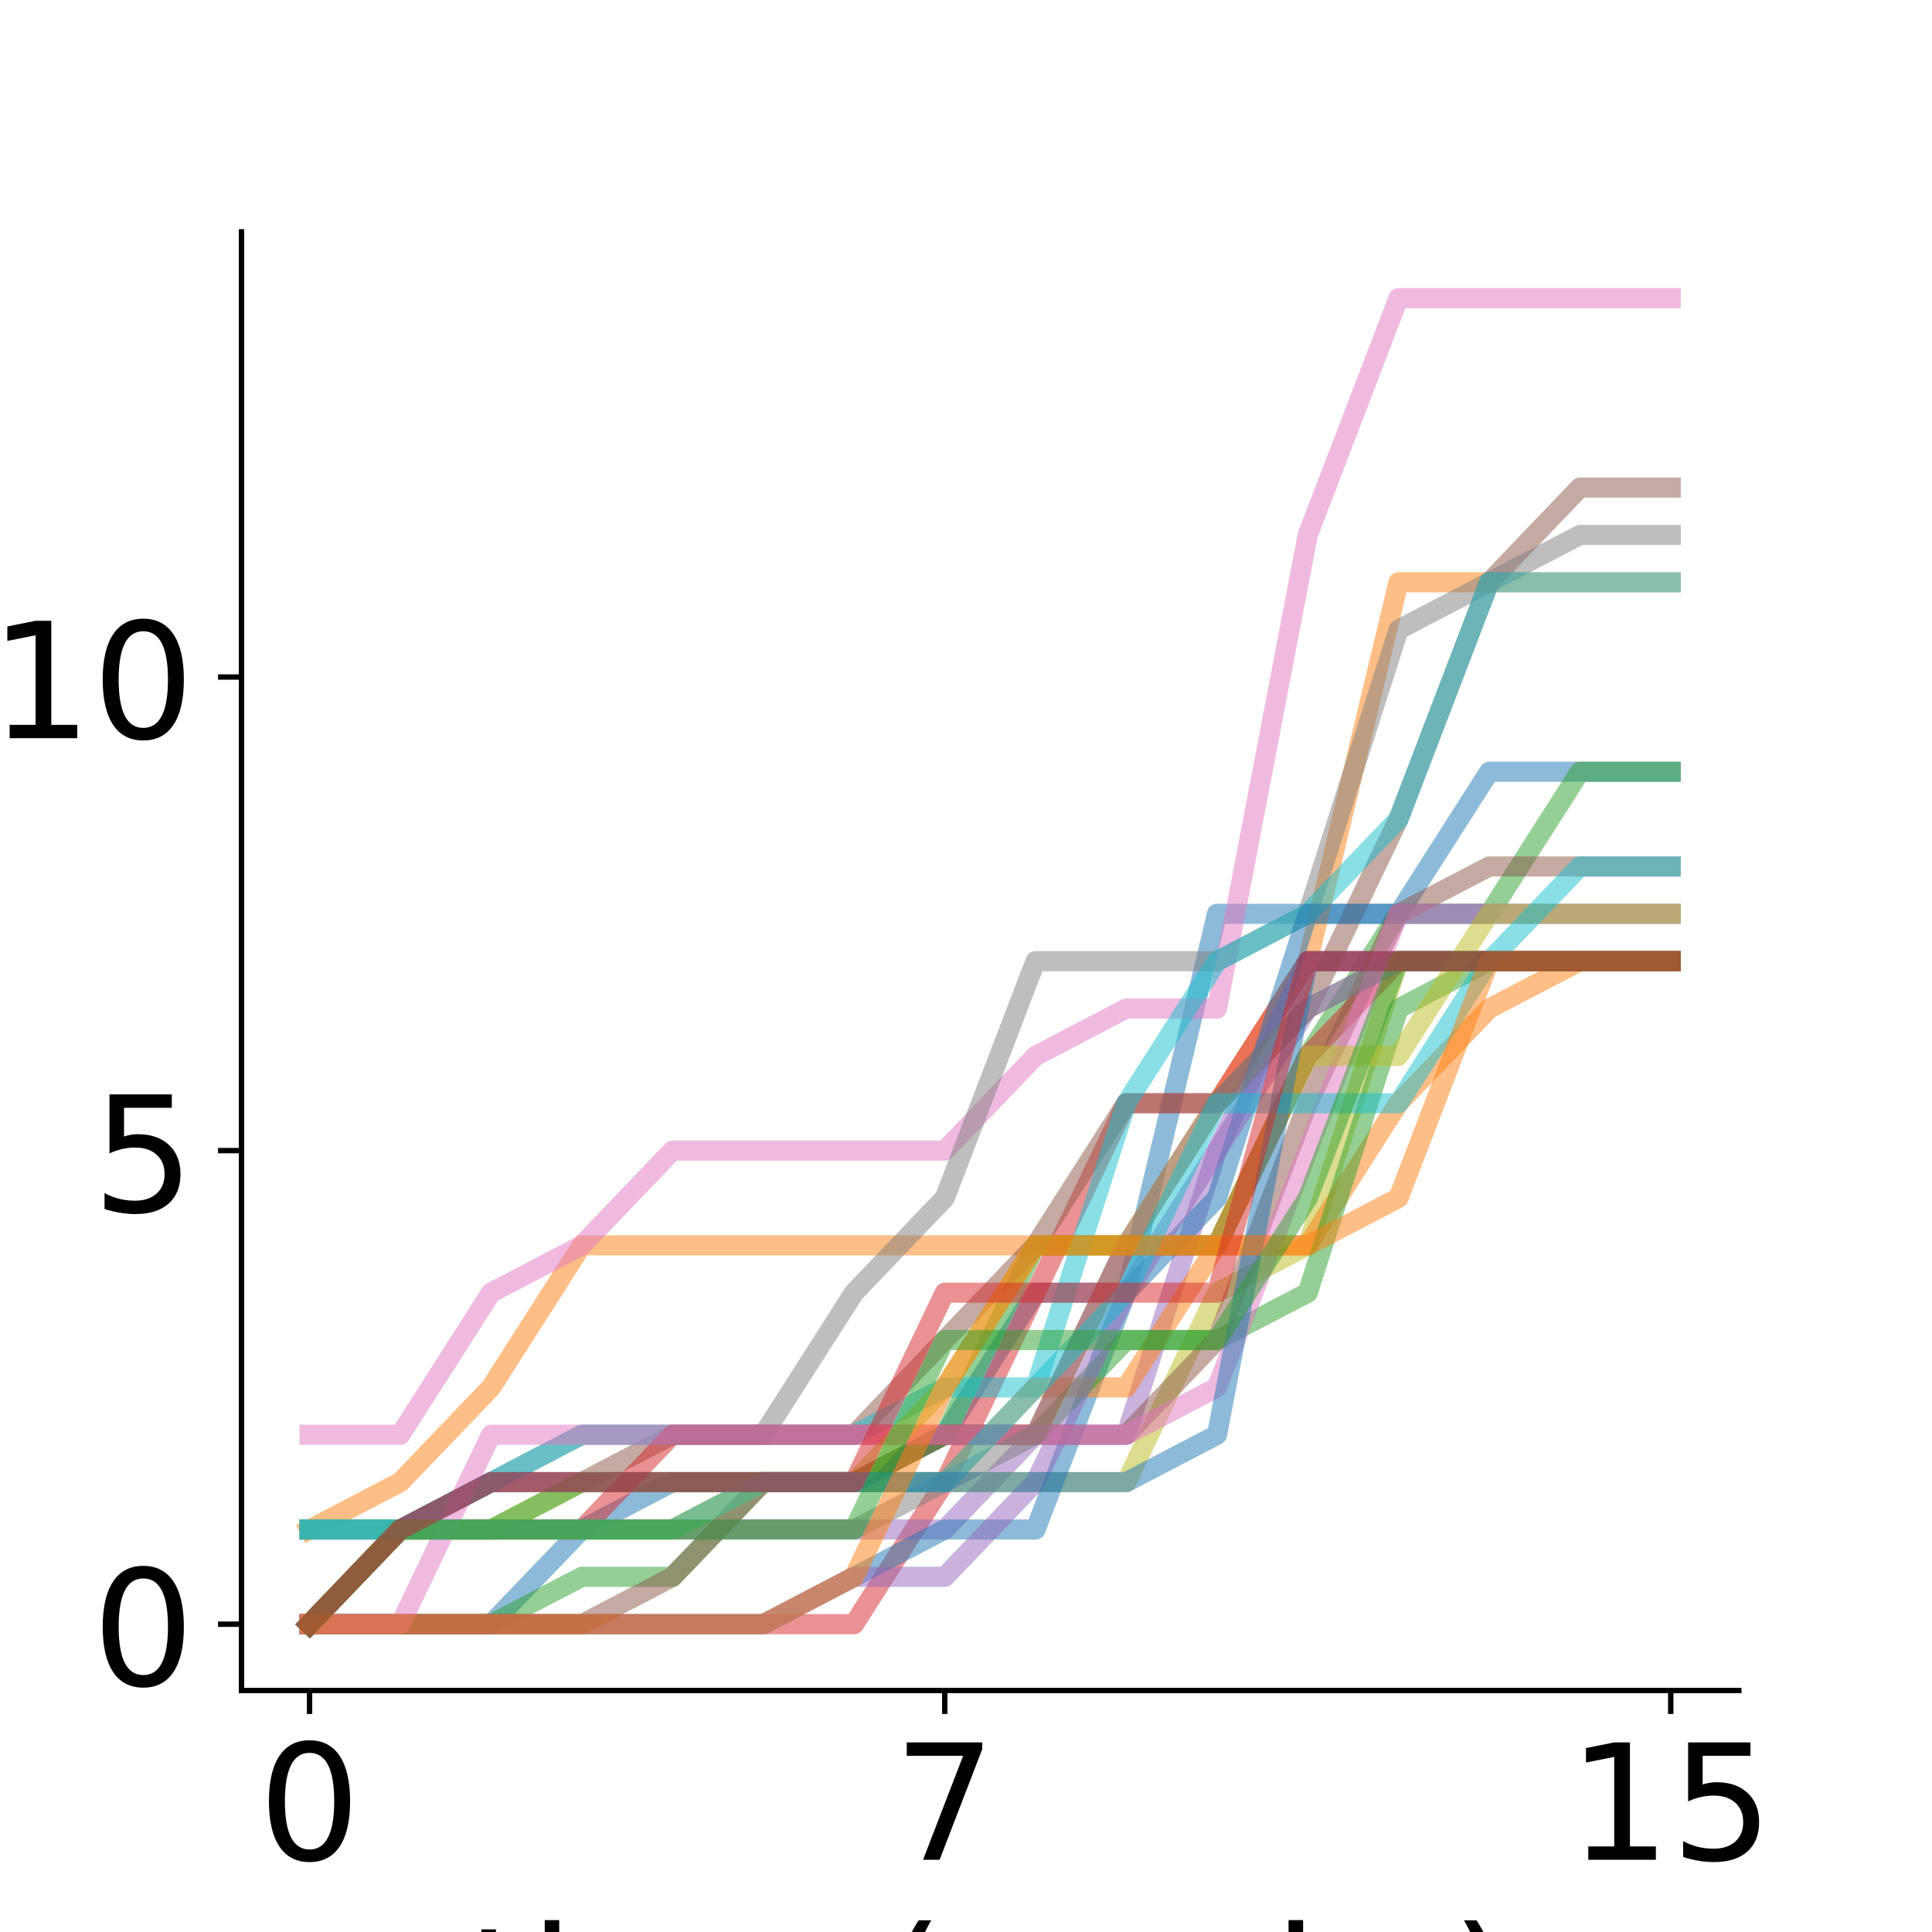
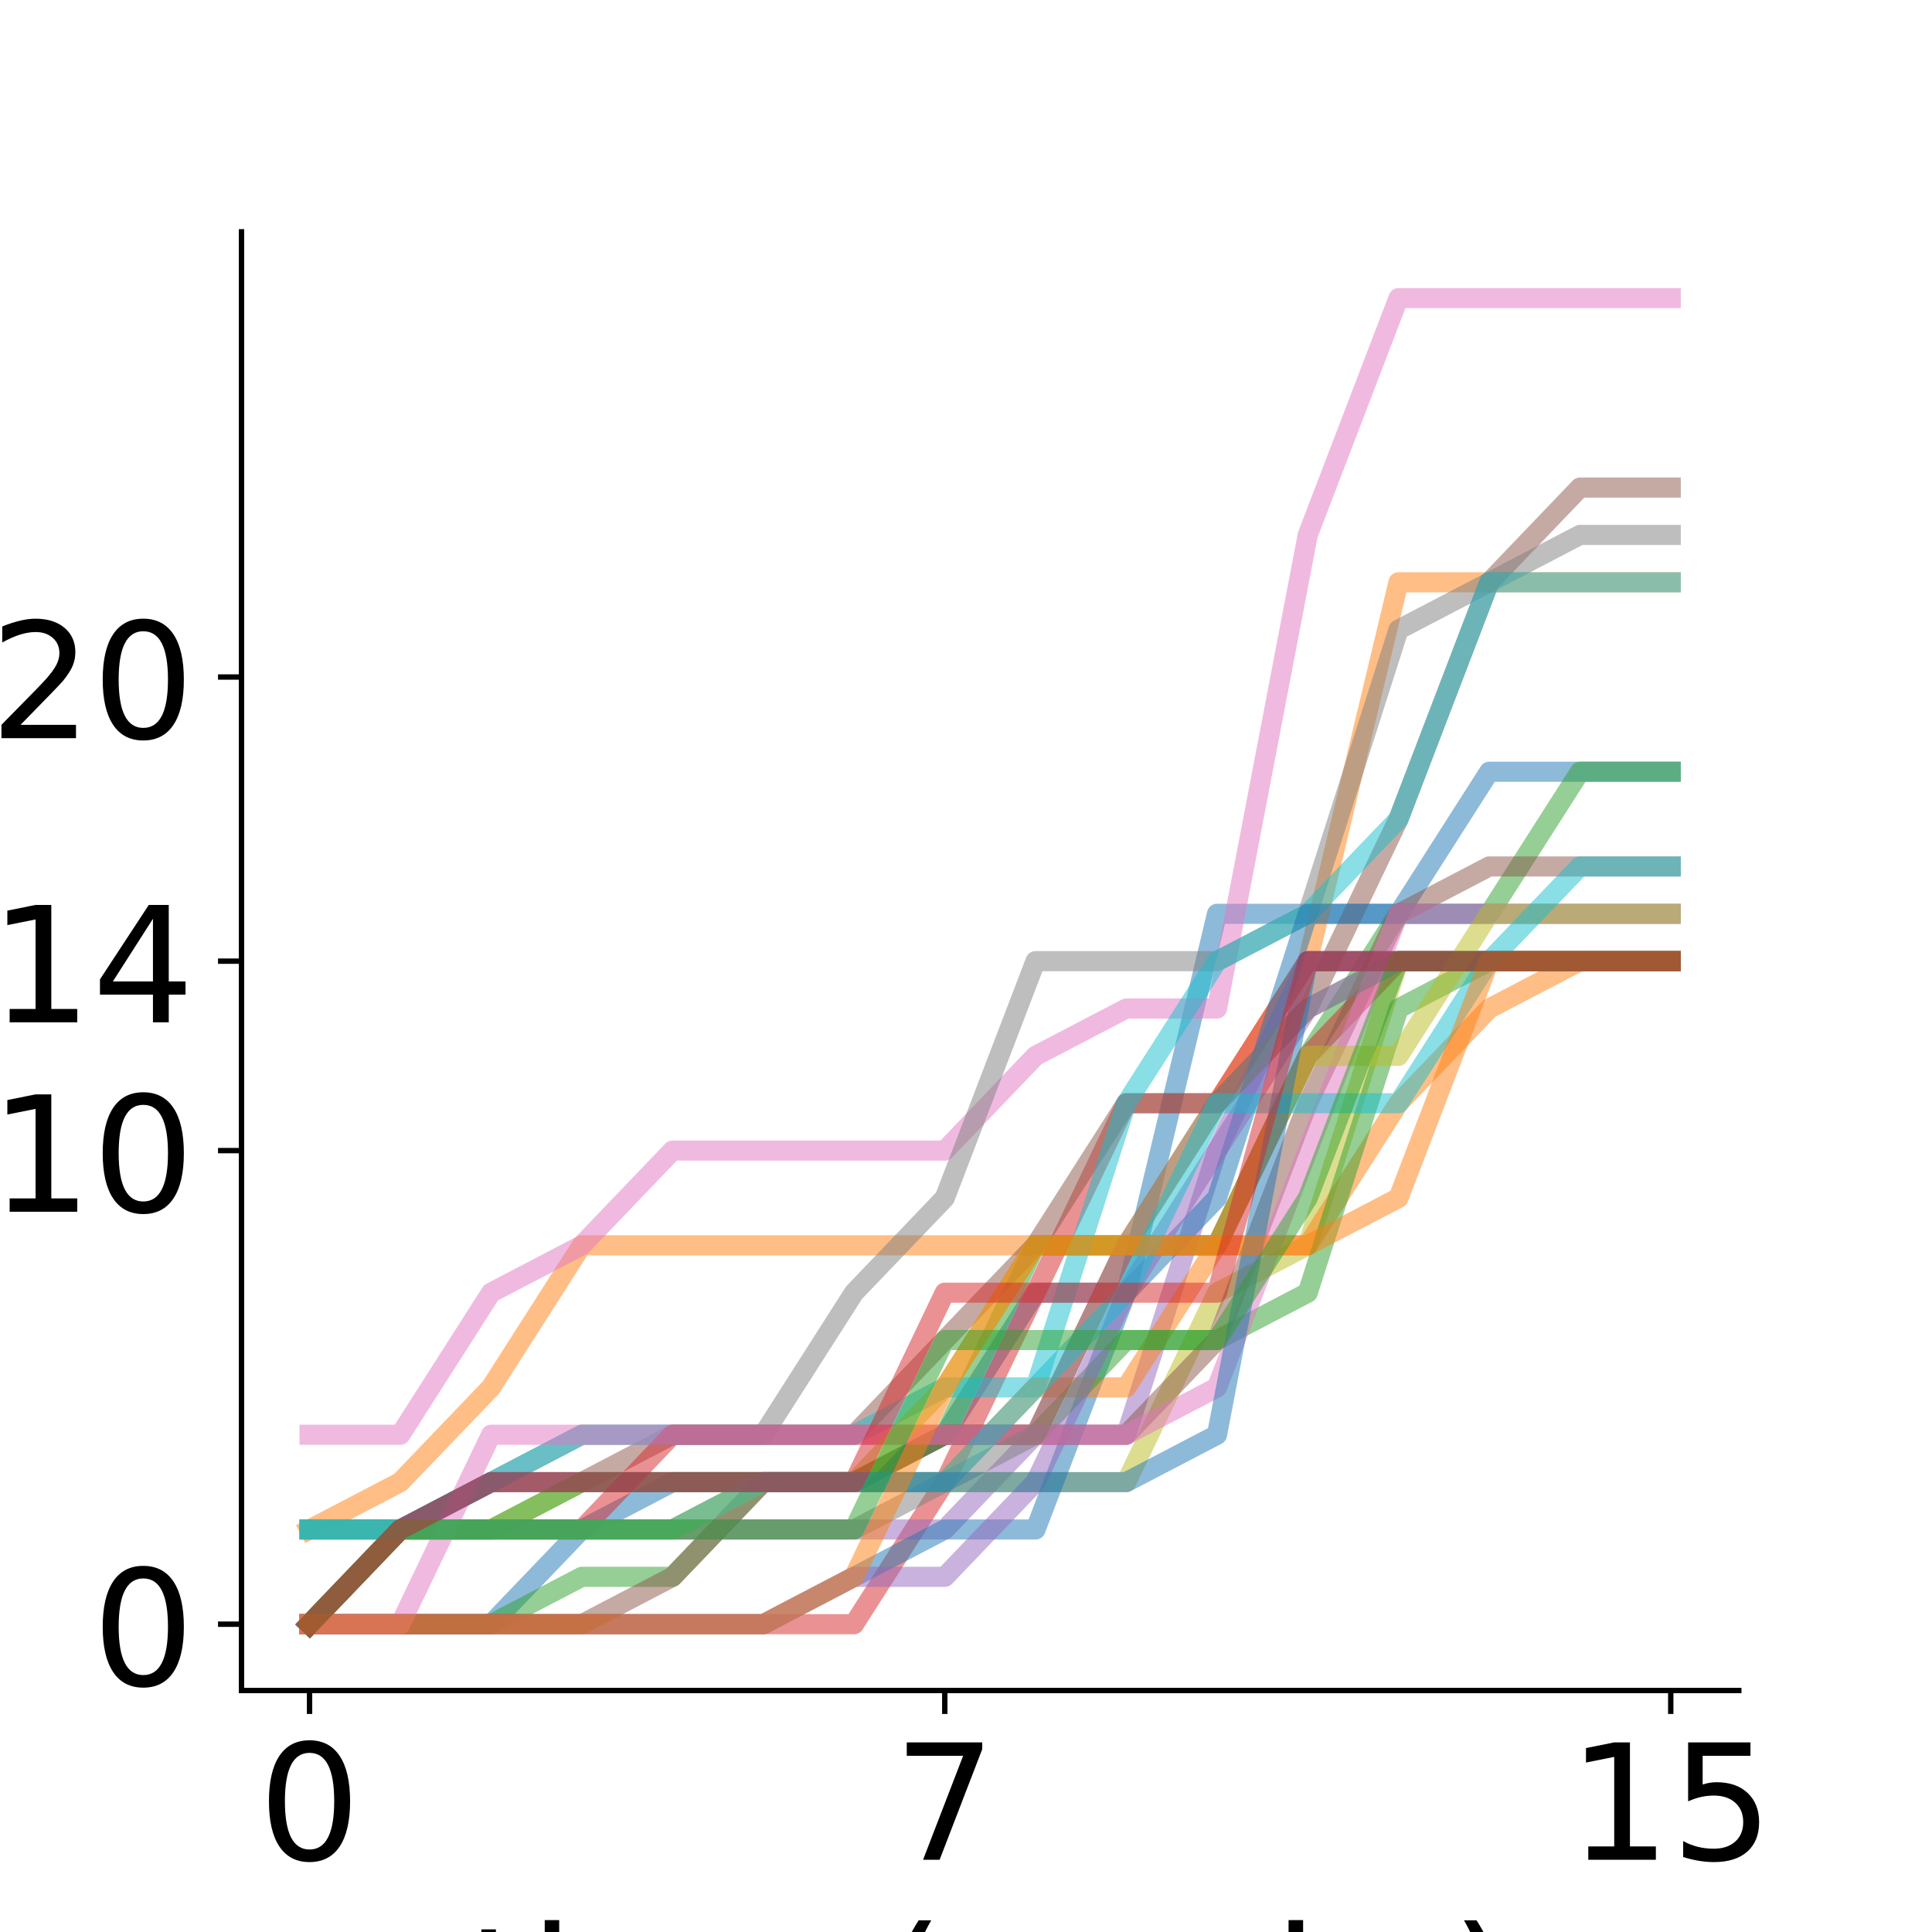
<svg xmlns="http://www.w3.org/2000/svg" xmlns:xlink="http://www.w3.org/1999/xlink" width="288pt" height="288pt" viewBox="0 0 288 288" version="1.1">
  <defs>
    <style type="text/css">*{stroke-linejoin: round; stroke-linecap: butt}</style>
  </defs>
  <g id="figure_1">
    <g id="patch_1">
      <path d="M 0 288  L 288 288  L 288 0  L 0 0  z " style="fill: #ffffff" />
    </g>
    <g id="axes_1">
      <g id="patch_2">
        <path d="M 36 252  L 259.2 252  L 259.2 34.56  L 36 34.56  z " style="fill: #ffffff" />
      </g>
      <g id="matplotlib.axis_1">
        <g id="xtick_1">
          <g id="line2d_1">
            <defs>
-               <path id="m5d5be0e679" d="M 0 0  L 0 3.5  " style="stroke: #000000; stroke-width: 0.8" />
-             </defs>
-             <g>
-               <use xlink:href="#m5d5be0e679" x="46.145" y="252" style="stroke: #000000; stroke-width: 0.8" />
+               <path id="me2fc2c958a" d="M 0 0  L 0 3.5  " style="stroke: #000000; stroke-width: 0.8" />
+             </defs>
+             <g>
+               <use xlink:href="#me2fc2c958a" x="46.145" y="252" style="stroke: #000000; stroke-width: 0.8" />
            </g>
          </g>
          <g id="text_1">
            <g transform="translate(38.51046 277.2362) scale(0.24 -0.24)">
              <defs>
                <path id="DejaVuSans-30" d="M 2034 4250  Q 1547 4250 1301 3770  Q 1056 3291 1056 2328  Q 1056 1369 1301 889  Q 1547 409 2034 409  Q 2525 409 2770 889  Q 3016 1369 3016 2328  Q 3016 3291 2770 3770  Q 2525 4250 2034 4250  z M 2034 4750  Q 2819 4750 3233 4129  Q 3647 3509 3647 2328  Q 3647 1150 3233 529  Q 2819 -91 2034 -91  Q 1250 -91 836 529  Q 422 1150 422 2328  Q 422 3509 836 4129  Q 1250 4750 2034 4750  z " transform="scale(0.015625)" />
              </defs>
              <use xlink:href="#DejaVuSans-30" />
            </g>
          </g>
        </g>
        <g id="xtick_2">
          <g id="line2d_2">
            <g>
-               <use xlink:href="#m5d5be0e679" x="140.836" y="252" style="stroke: #000000; stroke-width: 0.8" />
+               <use xlink:href="#me2fc2c958a" x="140.836" y="252" style="stroke: #000000; stroke-width: 0.8" />
            </g>
          </g>
          <g id="text_2">
            <g transform="translate(133.2014 277.2362) scale(0.24 -0.24)">
              <defs>
                <path id="DejaVuSans-37" d="M 525 4666  L 3525 4666  L 3525 4397  L 1831 0  L 1172 0  L 2766 4134  L 525 4134  L 525 4666  z " transform="scale(0.015625)" />
              </defs>
              <use xlink:href="#DejaVuSans-37" />
            </g>
          </g>
        </g>
        <g id="xtick_3">
          <g id="line2d_3">
            <g>
-               <use xlink:href="#m5d5be0e679" x="249.055" y="252" style="stroke: #000000; stroke-width: 0.8" />
+               <use xlink:href="#me2fc2c958a" x="249.055" y="252" style="stroke: #000000; stroke-width: 0.8" />
            </g>
          </g>
          <g id="text_3">
            <g transform="translate(233.7845 277.2362) scale(0.24 -0.24)">
              <defs>
                <path id="DejaVuSans-31" d="M 794 531  L 1825 531  L 1825 4091  L 703 3866  L 703 4441  L 1819 4666  L 2450 4666  L 2450 531  L 3481 531  L 3481 0  L 794 0  L 794 531  z " transform="scale(0.015625)" />
                <path id="DejaVuSans-35" d="M 691 4666  L 3169 4666  L 3169 4134  L 1269 4134  L 1269 2991  Q 1406 3038 1543 3061  Q 1681 3084 1819 3084  Q 2600 3084 3056 2656  Q 3513 2228 3513 1497  Q 3513 744 3044 326  Q 2575 -91 1722 -91  Q 1428 -91 1123 -41  Q 819 9 494 109  L 494 744  Q 775 591 1075 516  Q 1375 441 1709 441  Q 2250 441 2565 725  Q 2881 1009 2881 1497  Q 2881 1984 2565 2268  Q 2250 2553 1709 2553  Q 1456 2553 1204 2497  Q 953 2441 691 2322  L 691 4666  z " transform="scale(0.015625)" />
              </defs>
              <use xlink:href="#DejaVuSans-31" />
              <use xlink:href="#DejaVuSans-35" x="63.623" />
            </g>
          </g>
        </g>
        <g id="text_4">
          <g transform="translate(69.53063 304.4638) scale(0.24 -0.24)">
            <defs>
              <path id="DejaVuSans-74" d="M 1172 4494  L 1172 3500  L 2356 3500  L 2356 3053  L 1172 3053  L 1172 1153  Q 1172 725 1289 603  Q 1406 481 1766 481  L 2356 481  L 2356 0  L 1766 0  Q 1100 0 847 248  Q 594 497 594 1153  L 594 3053  L 172 3053  L 172 3500  L 594 3500  L 594 4494  L 1172 4494  z " transform="scale(0.015625)" />
              <path id="DejaVuSans-69" d="M 603 3500  L 1178 3500  L 1178 0  L 603 0  L 603 3500  z M 603 4863  L 1178 4863  L 1178 4134  L 603 4134  L 603 4863  z " transform="scale(0.015625)" />
              <path id="DejaVuSans-6d" d="M 3328 2828  Q 3544 3216 3844 3400  Q 4144 3584 4550 3584  Q 5097 3584 5394 3201  Q 5691 2819 5691 2113  L 5691 0  L 5113 0  L 5113 2094  Q 5113 2597 4934 2840  Q 4756 3084 4391 3084  Q 3944 3084 3684 2787  Q 3425 2491 3425 1978  L 3425 0  L 2847 0  L 2847 2094  Q 2847 2600 2669 2842  Q 2491 3084 2119 3084  Q 1678 3084 1418 2786  Q 1159 2488 1159 1978  L 1159 0  L 581 0  L 581 3500  L 1159 3500  L 1159 2956  Q 1356 3278 1631 3431  Q 1906 3584 2284 3584  Q 2666 3584 2933 3390  Q 3200 3197 3328 2828  z " transform="scale(0.015625)" />
              <path id="DejaVuSans-65" d="M 3597 1894  L 3597 1613  L 953 1613  Q 991 1019 1311 708  Q 1631 397 2203 397  Q 2534 397 2845 478  Q 3156 559 3463 722  L 3463 178  Q 3153 47 2828 -22  Q 2503 -91 2169 -91  Q 1331 -91 842 396  Q 353 884 353 1716  Q 353 2575 817 3079  Q 1281 3584 2069 3584  Q 2775 3584 3186 3129  Q 3597 2675 3597 1894  z M 3022 2063  Q 3016 2534 2758 2815  Q 2500 3097 2075 3097  Q 1594 3097 1305 2825  Q 1016 2553 972 2059  L 3022 2063  z " transform="scale(0.015625)" />
              <path id="DejaVuSans-20" transform="scale(0.015625)" />
              <path id="DejaVuSans-28" d="M 1984 4856  Q 1566 4138 1362 3434  Q 1159 2731 1159 2009  Q 1159 1288 1364 580  Q 1569 -128 1984 -844  L 1484 -844  Q 1016 -109 783 600  Q 550 1309 550 2009  Q 550 2706 781 3412  Q 1013 4119 1484 4856  L 1984 4856  z " transform="scale(0.015625)" />
              <path id="DejaVuSans-77" d="M 269 3500  L 844 3500  L 1563 769  L 2278 3500  L 2956 3500  L 3675 769  L 4391 3500  L 4966 3500  L 4050 0  L 3372 0  L 2619 2869  L 1863 0  L 1184 0  L 269 3500  z " transform="scale(0.015625)" />
              <path id="DejaVuSans-6b" d="M 581 4863  L 1159 4863  L 1159 1991  L 2875 3500  L 3609 3500  L 1753 1863  L 3688 0  L 2938 0  L 1159 1709  L 1159 0  L 581 0  L 581 4863  z " transform="scale(0.015625)" />
              <path id="DejaVuSans-73" d="M 2834 3397  L 2834 2853  Q 2591 2978 2328 3040  Q 2066 3103 1784 3103  Q 1356 3103 1142 2972  Q 928 2841 928 2578  Q 928 2378 1081 2264  Q 1234 2150 1697 2047  L 1894 2003  Q 2506 1872 2764 1633  Q 3022 1394 3022 966  Q 3022 478 2636 193  Q 2250 -91 1575 -91  Q 1294 -91 989 -36  Q 684 19 347 128  L 347 722  Q 666 556 975 473  Q 1284 391 1588 391  Q 1994 391 2212 530  Q 2431 669 2431 922  Q 2431 1156 2273 1281  Q 2116 1406 1581 1522  L 1381 1569  Q 847 1681 609 1914  Q 372 2147 372 2553  Q 372 3047 722 3315  Q 1072 3584 1716 3584  Q 2034 3584 2315 3537  Q 2597 3491 2834 3397  z " transform="scale(0.015625)" />
              <path id="DejaVuSans-29" d="M 513 4856  L 1013 4856  Q 1481 4119 1714 3412  Q 1947 2706 1947 2009  Q 1947 1309 1714 600  Q 1481 -109 1013 -844  L 513 -844  Q 928 -128 1133 580  Q 1338 1288 1338 2009  Q 1338 2731 1133 3434  Q 928 4138 513 4856  z " transform="scale(0.015625)" />
            </defs>
            <use xlink:href="#DejaVuSans-74" />
            <use xlink:href="#DejaVuSans-69" x="39.209" />
            <use xlink:href="#DejaVuSans-6d" x="66.992" />
            <use xlink:href="#DejaVuSans-65" x="164.404" />
            <use xlink:href="#DejaVuSans-20" x="225.928" />
            <use xlink:href="#DejaVuSans-28" x="257.715" />
            <use xlink:href="#DejaVuSans-77" x="296.729" />
            <use xlink:href="#DejaVuSans-65" x="378.516" />
            <use xlink:href="#DejaVuSans-65" x="440.039" />
            <use xlink:href="#DejaVuSans-6b" x="501.562" />
            <use xlink:href="#DejaVuSans-73" x="559.473" />
            <use xlink:href="#DejaVuSans-29" x="611.572" />
          </g>
        </g>
      </g>
      <g id="matplotlib.axis_2">
        <g id="ytick_1">
          <g id="line2d_4">
            <defs>
-               <path id="m411b687f1e" d="M 0 0  L -3.5 0  " style="stroke: #000000; stroke-width: 0.8" />
-             </defs>
-             <g>
-               <use xlink:href="#m411b687f1e" x="36" y="242.116" style="stroke: #000000; stroke-width: 0.8" />
+               <path id="m3c4f16cdb2" d="M 0 0  L -3.5 0  " style="stroke: #000000; stroke-width: 0.8" />
+             </defs>
+             <g>
+               <use xlink:href="#m3c4f16cdb2" x="36" y="242.116" style="stroke: #000000; stroke-width: 0.8" />
            </g>
          </g>
          <g id="text_5">
            <g transform="translate(13.73 251.2345) scale(0.24 -0.24)">
              <use xlink:href="#DejaVuSans-30" />
            </g>
          </g>
        </g>
        <g id="ytick_2">
          <g id="line2d_5">
            <g>
-               <use xlink:href="#m411b687f1e" x="36" y="171.519" style="stroke: #000000; stroke-width: 0.8" />
+               <use xlink:href="#m3c4f16cdb2" x="36" y="171.519" style="stroke: #000000; stroke-width: 0.8" />
            </g>
          </g>
          <g id="text_6">
-             <g transform="translate(13.73 180.6371) scale(0.24 -0.24)">
-               <use xlink:href="#DejaVuSans-35" />
+             <g transform="translate(-1.54 180.6371) scale(0.24 -0.24)">
+               <use xlink:href="#DejaVuSans-31" />
+               <use xlink:href="#DejaVuSans-30" x="63.623" />
            </g>
          </g>
        </g>
        <g id="ytick_3">
          <g id="line2d_6">
            <g>
-               <use xlink:href="#m411b687f1e" x="36" y="100.922" style="stroke: #000000; stroke-width: 0.8" />
+               <use xlink:href="#m3c4f16cdb2" x="36" y="100.922" style="stroke: #000000; stroke-width: 0.8" />
            </g>
          </g>
          <g id="text_7">
            <g transform="translate(-1.54 110.0397) scale(0.24 -0.24)">
+               <defs>
+                 <path id="DejaVuSans-32" d="M 1228 531  L 3431 531  L 3431 0  L 469 0  L 469 531  Q 828 903 1448 1529  Q 2069 2156 2228 2338  Q 2531 2678 2651 2914  Q 2772 3150 2772 3378  Q 2772 3750 2511 3984  Q 2250 4219 1831 4219  Q 1534 4219 1204 4116  Q 875 4013 500 3803  L 500 4441  Q 881 4594 1212 4672  Q 1544 4750 1819 4750  Q 2544 4750 2975 4387  Q 3406 4025 3406 3419  Q 3406 3131 3298 2873  Q 3191 2616 2906 2266  Q 2828 2175 2409 1742  Q 1991 1309 1228 531  z " transform="scale(0.015625)" />
+               </defs>
+               <use xlink:href="#DejaVuSans-32" />
+               <use xlink:href="#DejaVuSans-30" x="63.623" />
+             </g>
+           </g>
+         </g>
+         <g id="ytick_4">
+           <g id="line2d_7">
+             <g>
+               <use xlink:href="#m3c4f16cdb2" x="36" y="143.28" style="stroke: #000000; stroke-width: 0.8" />
+             </g>
+           </g>
+           <g id="text_8">
+             <g transform="translate(-1.54 152.3981) scale(0.24 -0.24)">
+               <defs>
+                 <path id="DejaVuSans-34" d="M 2419 4116  L 825 1625  L 2419 1625  L 2419 4116  z M 2253 4666  L 3047 4666  L 3047 1625  L 3713 1625  L 3713 1100  L 3047 1100  L 3047 0  L 2419 0  L 2419 1100  L 313 1100  L 313 1709  L 2253 4666  z " transform="scale(0.015625)" />
+               </defs>
              <use xlink:href="#DejaVuSans-31" />
-               <use xlink:href="#DejaVuSans-30" x="63.623" />
-             </g>
-           </g>
-         </g>
-         <g id="text_8">
-           <g transform="translate(-37.406 236.5462) rotate(-90) scale(0.24 -0.24)">
+               <use xlink:href="#DejaVuSans-34" x="63.623" />
+             </g>
+           </g>
+         </g>
+         <g id="text_9">
+           <g transform="translate(-37.406 232.3088) rotate(-90) scale(0.24 -0.24)">
            <defs>
              <path id="DejaVuSans-72" d="M 2631 2963  Q 2534 3019 2420 3045  Q 2306 3072 2169 3072  Q 1681 3072 1420 2755  Q 1159 2438 1159 1844  L 1159 0  L 581 0  L 581 3500  L 1159 3500  L 1159 2956  Q 1341 3275 1631 3429  Q 1922 3584 2338 3584  Q 2397 3584 2469 3576  Q 2541 3569 2628 3553  L 2631 2963  z " transform="scale(0.015625)" />
              <path id="DejaVuSans-61" d="M 2194 1759  Q 1497 1759 1228 1600  Q 959 1441 959 1056  Q 959 750 1161 570  Q 1363 391 1709 391  Q 2188 391 2477 730  Q 2766 1069 2766 1631  L 2766 1759  L 2194 1759  z M 3341 1997  L 3341 0  L 2766 0  L 2766 531  Q 2569 213 2275 61  Q 1981 -91 1556 -91  Q 1019 -91 701 211  Q 384 513 384 1019  Q 384 1609 779 1909  Q 1175 2209 1959 2209  L 2766 2209  L 2766 2266  Q 2766 2663 2505 2880  Q 2244 3097 1772 3097  Q 1472 3097 1187 3025  Q 903 2953 641 2809  L 641 3341  Q 956 3463 1253 3523  Q 1550 3584 1831 3584  Q 2591 3584 2966 3190  Q 3341 2797 3341 1997  z " transform="scale(0.015625)" />
              <path id="DejaVuSans-63" d="M 3122 3366  L 3122 2828  Q 2878 2963 2633 3030  Q 2388 3097 2138 3097  Q 1578 3097 1268 2742  Q 959 2388 959 1747  Q 959 1106 1268 751  Q 1578 397 2138 397  Q 2388 397 2633 464  Q 2878 531 3122 666  L 3122 134  Q 2881 22 2623 -34  Q 2366 -91 2075 -91  Q 1284 -91 818 406  Q 353 903 353 1747  Q 353 2603 823 3093  Q 1294 3584 2113 3584  Q 2378 3584 2631 3529  Q 2884 3475 3122 3366  z " transform="scale(0.015625)" />
              <path id="DejaVuSans-68" d="M 3513 2113  L 3513 0  L 2938 0  L 2938 2094  Q 2938 2591 2744 2837  Q 2550 3084 2163 3084  Q 1697 3084 1428 2787  Q 1159 2491 1159 1978  L 1159 0  L 581 0  L 581 4863  L 1159 4863  L 1159 2956  Q 1366 3272 1645 3428  Q 1925 3584 2291 3584  Q 2894 3584 3203 3211  Q 3513 2838 3513 2113  z " transform="scale(0.015625)" />
-               <path id="DejaVuSans-6f" d="M 1959 3097  Q 1497 3097 1228 2736  Q 959 2375 959 1747  Q 959 1119 1226 758  Q 1494 397 1959 397  Q 2419 397 2687 759  Q 2956 1122 2956 1747  Q 2956 2369 2687 2733  Q 2419 3097 1959 3097  z M 1959 3584  Q 2709 3584 3137 3096  Q 3566 2609 3566 1747  Q 3566 888 3137 398  Q 2709 -91 1959 -91  Q 1206 -91 779 398  Q 353 888 353 1747  Q 353 2609 779 3096  Q 1206 3584 1959 3584  z " transform="scale(0.015625)" />
              <path id="DejaVuSans-75" d="M 544 1381  L 544 3500  L 1119 3500  L 1119 1403  Q 1119 906 1312 657  Q 1506 409 1894 409  Q 2359 409 2629 706  Q 2900 1003 2900 1516  L 2900 3500  L 3475 3500  L 3475 0  L 2900 0  L 2900 538  Q 2691 219 2414 64  Q 2138 -91 1772 -91  Q 1169 -91 856 284  Q 544 659 544 1381  z M 1991 3584  L 1991 3584  z " transform="scale(0.015625)" />
+               <path id="DejaVuSans-6e" d="M 3513 2113  L 3513 0  L 2938 0  L 2938 2094  Q 2938 2591 2744 2837  Q 2550 3084 2163 3084  Q 1697 3084 1428 2787  Q 1159 2491 1159 1978  L 1159 0  L 581 0  L 581 3500  L 1159 3500  L 1159 2956  Q 1366 3272 1645 3428  Q 1925 3584 2291 3584  Q 2894 3584 3203 3211  Q 3513 2838 3513 2113  z " transform="scale(0.015625)" />
            </defs>
            <use xlink:href="#DejaVuSans-72" />
            <use xlink:href="#DejaVuSans-65" x="38.863" />
            <use xlink:href="#DejaVuSans-73" x="100.387" />
            <use xlink:href="#DejaVuSans-65" x="152.486" />
            <use xlink:href="#DejaVuSans-61" x="214.01" />
            <use xlink:href="#DejaVuSans-72" x="275.289" />
            <use xlink:href="#DejaVuSans-63" x="314.152" />
            <use xlink:href="#DejaVuSans-68" x="369.133" />
            <use xlink:href="#DejaVuSans-20" x="432.512" />
-             <use xlink:href="#DejaVuSans-68" x="464.299" />
-             <use xlink:href="#DejaVuSans-6f" x="527.678" />
-             <use xlink:href="#DejaVuSans-75" x="588.859" />
-             <use xlink:href="#DejaVuSans-72" x="652.238" />
-             <use xlink:href="#DejaVuSans-73" x="693.352" />
-             <use xlink:href="#DejaVuSans-20" x="745.451" />
+             <use xlink:href="#DejaVuSans-75" x="464.299" />
+             <use xlink:href="#DejaVuSans-6e" x="527.678" />
+             <use xlink:href="#DejaVuSans-69" x="591.057" />
+             <use xlink:href="#DejaVuSans-74" x="618.84" />
+             <use xlink:href="#DejaVuSans-73" x="658.049" />
+             <use xlink:href="#DejaVuSans-20" x="710.148" />
          </g>
          <g transform="translate(-10.53125 210.765) rotate(-90) scale(0.24 -0.24)">
            <defs>
+               <path id="DejaVuSans-6f" d="M 1959 3097  Q 1497 3097 1228 2736  Q 959 2375 959 1747  Q 959 1119 1226 758  Q 1494 397 1959 397  Q 2419 397 2687 759  Q 2956 1122 2956 1747  Q 2956 2369 2687 2733  Q 2419 3097 1959 3097  z M 1959 3584  Q 2709 3584 3137 3096  Q 3566 2609 3566 1747  Q 3566 888 3137 398  Q 2709 -91 1959 -91  Q 1206 -91 779 398  Q 353 888 353 1747  Q 353 2609 779 3096  Q 1206 3584 1959 3584  z " transform="scale(0.015625)" />
              <path id="DejaVuSans-70" d="M 1159 525  L 1159 -1331  L 581 -1331  L 581 3500  L 1159 3500  L 1159 2969  Q 1341 3281 1617 3432  Q 1894 3584 2278 3584  Q 2916 3584 3314 3078  Q 3713 2572 3713 1747  Q 3713 922 3314 415  Q 2916 -91 2278 -91  Q 1894 -91 1617 61  Q 1341 213 1159 525  z M 3116 1747  Q 3116 2381 2855 2742  Q 2594 3103 2138 3103  Q 1681 3103 1420 2742  Q 1159 2381 1159 1747  Q 1159 1113 1420 752  Q 1681 391 2138 391  Q 2594 391 2855 752  Q 3116 1113 3116 1747  z " transform="scale(0.015625)" />
              <path id="DejaVuSans-6c" d="M 603 4863  L 1178 4863  L 1178 0  L 603 0  L 603 4863  z " transform="scale(0.015625)" />
              <path id="DejaVuSans-64" d="M 2906 2969  L 2906 4863  L 3481 4863  L 3481 0  L 2906 0  L 2906 525  Q 2725 213 2448 61  Q 2172 -91 1784 -91  Q 1150 -91 751 415  Q 353 922 353 1747  Q 353 2572 751 3078  Q 1150 3584 1784 3584  Q 2172 3584 2448 3432  Q 2725 3281 2906 2969  z M 947 1747  Q 947 1113 1208 752  Q 1469 391 1925 391  Q 2381 391 2643 752  Q 2906 1113 2906 1747  Q 2906 2381 2643 2742  Q 2381 3103 1925 3103  Q 1469 3103 1208 2742  Q 947 2381 947 1747  z " transform="scale(0.015625)" />
            </defs>
            <use xlink:href="#DejaVuSans-20" />
            <use xlink:href="#DejaVuSans-63" x="31.787" />
            <use xlink:href="#DejaVuSans-6f" x="86.768" />
            <use xlink:href="#DejaVuSans-6d" x="147.949" />
            <use xlink:href="#DejaVuSans-70" x="245.361" />
            <use xlink:href="#DejaVuSans-6c" x="308.838" />
            <use xlink:href="#DejaVuSans-65" x="336.621" />
            <use xlink:href="#DejaVuSans-74" x="398.145" />
            <use xlink:href="#DejaVuSans-65" x="437.354" />
            <use xlink:href="#DejaVuSans-64" x="498.877" />
          </g>
        </g>
      </g>
-       <g id="line2d_7">
-         <path d="M 46.145 242.116  L 59.673 242.116  L 73.2 242.116  L 86.727 227.997  L 100.255 220.937  L 113.782 220.937  L 127.309 220.937  L 140.836 213.877  L 154.364 192.698  L 167.891 192.698  L 181.418 136.22  L 194.945 136.22  L 208.473 136.22  L 222 115.041  L 235.527 115.041  L 249.055 115.041  " clip-path="url(#pd480673def)" style="fill: none; stroke: #1f77b4; stroke-opacity: 0.5; stroke-width: 3; stroke-linecap: square" />
-       </g>
      <g id="line2d_8">
-         <path d="M 46.145 227.997  L 59.673 220.937  L 73.2 206.818  L 86.727 185.638  L 100.255 185.638  L 113.782 185.638  L 127.309 185.638  L 140.836 185.638  L 154.364 185.638  L 167.891 185.638  L 181.418 164.459  L 194.945 143.28  L 208.473 86.802  L 222 86.802  L 235.527 86.802  L 249.055 86.802  " clip-path="url(#pd480673def)" style="fill: none; stroke: #ff7f0e; stroke-opacity: 0.5; stroke-width: 3; stroke-linecap: square" />
+         <path d="M 46.145 242.116  L 59.673 242.116  L 73.2 242.116  L 86.727 227.997  L 100.255 220.937  L 113.782 220.937  L 127.309 220.937  L 140.836 213.877  L 154.364 192.698  L 167.891 192.698  L 181.418 136.22  L 194.945 136.22  L 208.473 136.22  L 222 115.041  L 235.527 115.041  L 249.055 115.041  " clip-path="url(#p5a8e2c2d69)" style="fill: none; stroke: #1f77b4; stroke-opacity: 0.5; stroke-width: 3; stroke-linecap: square" />
      </g>
      <g id="line2d_9">
-         <path d="M 46.145 242.116  L 59.673 242.116  L 73.2 242.116  L 86.727 235.057  L 100.255 235.057  L 113.782 220.937  L 127.309 220.937  L 140.836 213.877  L 154.364 185.638  L 167.891 185.638  L 181.418 185.638  L 194.945 157.399  L 208.473 136.22  L 222 136.22  L 235.527 115.041  L 249.055 115.041  " clip-path="url(#pd480673def)" style="fill: none; stroke: #2ca02c; stroke-opacity: 0.5; stroke-width: 3; stroke-linecap: square" />
+         <path d="M 46.145 227.997  L 59.673 220.937  L 73.2 206.818  L 86.727 185.638  L 100.255 185.638  L 113.782 185.638  L 127.309 185.638  L 140.836 185.638  L 154.364 185.638  L 167.891 185.638  L 181.418 164.459  L 194.945 143.28  L 208.473 86.802  L 222 86.802  L 235.527 86.802  L 249.055 86.802  " clip-path="url(#p5a8e2c2d69)" style="fill: none; stroke: #ff7f0e; stroke-opacity: 0.5; stroke-width: 3; stroke-linecap: square" />
      </g>
      <g id="line2d_10">
-         <path d="M 46.145 242.116  L 59.673 242.116  L 73.2 242.116  L 86.727 242.116  L 100.255 242.116  L 113.782 242.116  L 127.309 242.116  L 140.836 220.937  L 154.364 192.698  L 167.891 164.459  L 181.418 164.459  L 194.945 143.28  L 208.473 143.28  L 222 143.28  L 235.527 143.28  L 249.055 143.28  " clip-path="url(#pd480673def)" style="fill: none; stroke: #d62728; stroke-opacity: 0.5; stroke-width: 3; stroke-linecap: square" />
+         <path d="M 46.145 242.116  L 59.673 242.116  L 73.2 242.116  L 86.727 235.057  L 100.255 235.057  L 113.782 220.937  L 127.309 220.937  L 140.836 213.877  L 154.364 185.638  L 167.891 185.638  L 181.418 185.638  L 194.945 157.399  L 208.473 136.22  L 222 136.22  L 235.527 115.041  L 249.055 115.041  " clip-path="url(#p5a8e2c2d69)" style="fill: none; stroke: #2ca02c; stroke-opacity: 0.5; stroke-width: 3; stroke-linecap: square" />
      </g>
      <g id="line2d_11">
-         <path d="M 46.145 227.997  L 59.673 227.997  L 73.2 227.997  L 86.727 227.997  L 100.255 227.997  L 113.782 227.997  L 127.309 227.997  L 140.836 227.997  L 154.364 213.877  L 167.891 213.877  L 181.418 171.519  L 194.945 143.28  L 208.473 143.28  L 222 143.28  L 235.527 143.28  L 249.055 143.28  " clip-path="url(#pd480673def)" style="fill: none; stroke: #9467bd; stroke-opacity: 0.5; stroke-width: 3; stroke-linecap: square" />
+         <path d="M 46.145 242.116  L 59.673 242.116  L 73.2 242.116  L 86.727 242.116  L 100.255 242.116  L 113.782 242.116  L 127.309 242.116  L 140.836 220.937  L 154.364 192.698  L 167.891 164.459  L 181.418 164.459  L 194.945 143.28  L 208.473 143.28  L 222 143.28  L 235.527 143.28  L 249.055 143.28  " clip-path="url(#p5a8e2c2d69)" style="fill: none; stroke: #d62728; stroke-opacity: 0.5; stroke-width: 3; stroke-linecap: square" />
      </g>
      <g id="line2d_12">
-         <path d="M 46.145 227.997  L 59.673 227.997  L 73.2 220.937  L 86.727 220.937  L 100.255 213.877  L 113.782 213.877  L 127.309 213.877  L 140.836 199.758  L 154.364 185.638  L 167.891 164.459  L 181.418 164.459  L 194.945 150.34  L 208.473 122.101  L 222 86.802  L 235.527 72.683  L 249.055 72.683  " clip-path="url(#pd480673def)" style="fill: none; stroke: #8c564b; stroke-opacity: 0.5; stroke-width: 3; stroke-linecap: square" />
+         <path d="M 46.145 227.997  L 59.673 227.997  L 73.2 227.997  L 86.727 227.997  L 100.255 227.997  L 113.782 227.997  L 127.309 227.997  L 140.836 227.997  L 154.364 213.877  L 167.891 213.877  L 181.418 171.519  L 194.945 143.28  L 208.473 143.28  L 222 143.28  L 235.527 143.28  L 249.055 143.28  " clip-path="url(#p5a8e2c2d69)" style="fill: none; stroke: #9467bd; stroke-opacity: 0.5; stroke-width: 3; stroke-linecap: square" />
      </g>
      <g id="line2d_13">
-         <path d="M 46.145 213.877  L 59.673 213.877  L 73.2 192.698  L 86.727 185.638  L 100.255 171.519  L 113.782 171.519  L 127.309 171.519  L 140.836 171.519  L 154.364 157.399  L 167.891 150.34  L 181.418 150.34  L 194.945 79.742  L 208.473 44.444  L 222 44.444  L 235.527 44.444  L 249.055 44.444  " clip-path="url(#pd480673def)" style="fill: none; stroke: #e377c2; stroke-opacity: 0.5; stroke-width: 3; stroke-linecap: square" />
+         <path d="M 46.145 227.997  L 59.673 227.997  L 73.2 220.937  L 86.727 220.937  L 100.255 213.877  L 113.782 213.877  L 127.309 213.877  L 140.836 199.758  L 154.364 185.638  L 167.891 164.459  L 181.418 164.459  L 194.945 150.34  L 208.473 122.101  L 222 86.802  L 235.527 72.683  L 249.055 72.683  " clip-path="url(#p5a8e2c2d69)" style="fill: none; stroke: #8c564b; stroke-opacity: 0.5; stroke-width: 3; stroke-linecap: square" />
      </g>
      <g id="line2d_14">
-         <path d="M 46.145 227.997  L 59.673 227.997  L 73.2 220.937  L 86.727 213.877  L 100.255 213.877  L 113.782 213.877  L 127.309 192.698  L 140.836 178.579  L 154.364 143.28  L 167.891 143.28  L 181.418 143.28  L 194.945 136.22  L 208.473 93.862  L 222 86.802  L 235.527 79.742  L 249.055 79.742  " clip-path="url(#pd480673def)" style="fill: none; stroke: #7f7f7f; stroke-opacity: 0.5; stroke-width: 3; stroke-linecap: square" />
+         <path d="M 46.145 213.877  L 59.673 213.877  L 73.2 192.698  L 86.727 185.638  L 100.255 171.519  L 113.782 171.519  L 127.309 171.519  L 140.836 171.519  L 154.364 157.399  L 167.891 150.34  L 181.418 150.34  L 194.945 79.742  L 208.473 44.444  L 222 44.444  L 235.527 44.444  L 249.055 44.444  " clip-path="url(#p5a8e2c2d69)" style="fill: none; stroke: #e377c2; stroke-opacity: 0.5; stroke-width: 3; stroke-linecap: square" />
      </g>
      <g id="line2d_15">
-         <path d="M 46.145 227.997  L 59.673 227.997  L 73.2 227.997  L 86.727 220.937  L 100.255 220.937  L 113.782 220.937  L 127.309 220.937  L 140.836 220.937  L 154.364 220.937  L 167.891 220.937  L 181.418 192.698  L 194.945 185.638  L 208.473 143.28  L 222 143.28  L 235.527 143.28  L 249.055 143.28  " clip-path="url(#pd480673def)" style="fill: none; stroke: #bcbd22; stroke-opacity: 0.5; stroke-width: 3; stroke-linecap: square" />
+         <path d="M 46.145 227.997  L 59.673 227.997  L 73.2 220.937  L 86.727 213.877  L 100.255 213.877  L 113.782 213.877  L 127.309 192.698  L 140.836 178.579  L 154.364 143.28  L 167.891 143.28  L 181.418 143.28  L 194.945 136.22  L 208.473 93.862  L 222 86.802  L 235.527 79.742  L 249.055 79.742  " clip-path="url(#p5a8e2c2d69)" style="fill: none; stroke: #7f7f7f; stroke-opacity: 0.5; stroke-width: 3; stroke-linecap: square" />
      </g>
      <g id="line2d_16">
-         <path d="M 46.145 227.997  L 59.673 227.997  L 73.2 220.937  L 86.727 213.877  L 100.255 213.877  L 113.782 213.877  L 127.309 213.877  L 140.836 206.818  L 154.364 206.818  L 167.891 164.459  L 181.418 143.28  L 194.945 136.22  L 208.473 122.101  L 222 86.802  L 235.527 86.802  L 249.055 86.802  " clip-path="url(#pd480673def)" style="fill: none; stroke: #17becf; stroke-opacity: 0.5; stroke-width: 3; stroke-linecap: square" />
+         <path d="M 46.145 227.997  L 59.673 227.997  L 73.2 227.997  L 86.727 220.937  L 100.255 220.937  L 113.782 220.937  L 127.309 220.937  L 140.836 220.937  L 154.364 220.937  L 167.891 220.937  L 181.418 192.698  L 194.945 185.638  L 208.473 143.28  L 222 143.28  L 235.527 143.28  L 249.055 143.28  " clip-path="url(#p5a8e2c2d69)" style="fill: none; stroke: #bcbd22; stroke-opacity: 0.5; stroke-width: 3; stroke-linecap: square" />
      </g>
      <g id="line2d_17">
-         <path d="M 46.145 242.116  L 59.673 242.116  L 73.2 242.116  L 86.727 242.116  L 100.255 242.116  L 113.782 242.116  L 127.309 235.057  L 140.836 227.997  L 154.364 227.997  L 167.891 192.698  L 181.418 178.579  L 194.945 136.22  L 208.473 136.22  L 222 136.22  L 235.527 136.22  L 249.055 136.22  " clip-path="url(#pd480673def)" style="fill: none; stroke: #1f77b4; stroke-opacity: 0.5; stroke-width: 3; stroke-linecap: square" />
+         <path d="M 46.145 227.997  L 59.673 227.997  L 73.2 220.937  L 86.727 213.877  L 100.255 213.877  L 113.782 213.877  L 127.309 213.877  L 140.836 206.818  L 154.364 206.818  L 167.891 164.459  L 181.418 143.28  L 194.945 136.22  L 208.473 122.101  L 222 86.802  L 235.527 86.802  L 249.055 86.802  " clip-path="url(#p5a8e2c2d69)" style="fill: none; stroke: #17becf; stroke-opacity: 0.5; stroke-width: 3; stroke-linecap: square" />
      </g>
      <g id="line2d_18">
-         <path d="M 46.145 242.116  L 59.673 227.997  L 73.2 227.997  L 86.727 227.997  L 100.255 227.997  L 113.782 220.937  L 127.309 220.937  L 140.836 220.937  L 154.364 206.818  L 167.891 206.818  L 181.418 185.638  L 194.945 185.638  L 208.473 164.459  L 222 150.34  L 235.527 143.28  L 249.055 143.28  " clip-path="url(#pd480673def)" style="fill: none; stroke: #ff7f0e; stroke-opacity: 0.5; stroke-width: 3; stroke-linecap: square" />
+         <path d="M 46.145 242.116  L 59.673 242.116  L 73.2 242.116  L 86.727 242.116  L 100.255 242.116  L 113.782 242.116  L 127.309 235.057  L 140.836 227.997  L 154.364 227.997  L 167.891 192.698  L 181.418 178.579  L 194.945 136.22  L 208.473 136.22  L 222 136.22  L 235.527 136.22  L 249.055 136.22  " clip-path="url(#p5a8e2c2d69)" style="fill: none; stroke: #1f77b4; stroke-opacity: 0.5; stroke-width: 3; stroke-linecap: square" />
      </g>
      <g id="line2d_19">
-         <path d="M 46.145 242.116  L 59.673 227.997  L 73.2 227.997  L 86.727 220.937  L 100.255 220.937  L 113.782 220.937  L 127.309 220.937  L 140.836 213.877  L 154.364 213.877  L 167.891 199.758  L 181.418 199.758  L 194.945 192.698  L 208.473 150.34  L 222 143.28  L 235.527 143.28  L 249.055 143.28  " clip-path="url(#pd480673def)" style="fill: none; stroke: #2ca02c; stroke-opacity: 0.5; stroke-width: 3; stroke-linecap: square" />
+         <path d="M 46.145 242.116  L 59.673 227.997  L 73.2 227.997  L 86.727 227.997  L 100.255 227.997  L 113.782 220.937  L 127.309 220.937  L 140.836 220.937  L 154.364 206.818  L 167.891 206.818  L 181.418 185.638  L 194.945 185.638  L 208.473 164.459  L 222 150.34  L 235.527 143.28  L 249.055 143.28  " clip-path="url(#p5a8e2c2d69)" style="fill: none; stroke: #ff7f0e; stroke-opacity: 0.5; stroke-width: 3; stroke-linecap: square" />
      </g>
      <g id="line2d_20">
-         <path d="M 46.145 242.116  L 59.673 227.997  L 73.2 227.997  L 86.727 227.997  L 100.255 213.877  L 113.782 213.877  L 127.309 213.877  L 140.836 213.877  L 154.364 213.877  L 167.891 185.638  L 181.418 185.638  L 194.945 157.399  L 208.473 143.28  L 222 143.28  L 235.527 143.28  L 249.055 143.28  " clip-path="url(#pd480673def)" style="fill: none; stroke: #d62728; stroke-opacity: 0.5; stroke-width: 3; stroke-linecap: square" />
+         <path d="M 46.145 242.116  L 59.673 227.997  L 73.2 227.997  L 86.727 220.937  L 100.255 220.937  L 113.782 220.937  L 127.309 220.937  L 140.836 213.877  L 154.364 213.877  L 167.891 199.758  L 181.418 199.758  L 194.945 192.698  L 208.473 150.34  L 222 143.28  L 235.527 143.28  L 249.055 143.28  " clip-path="url(#p5a8e2c2d69)" style="fill: none; stroke: #2ca02c; stroke-opacity: 0.5; stroke-width: 3; stroke-linecap: square" />
      </g>
      <g id="line2d_21">
-         <path d="M 46.145 242.116  L 59.673 242.116  L 73.2 242.116  L 86.727 242.116  L 100.255 242.116  L 113.782 242.116  L 127.309 235.057  L 140.836 235.057  L 154.364 220.937  L 167.891 192.698  L 181.418 171.519  L 194.945 150.34  L 208.473 143.28  L 222 143.28  L 235.527 143.28  L 249.055 143.28  " clip-path="url(#pd480673def)" style="fill: none; stroke: #9467bd; stroke-opacity: 0.5; stroke-width: 3; stroke-linecap: square" />
+         <path d="M 46.145 242.116  L 59.673 227.997  L 73.2 227.997  L 86.727 227.997  L 100.255 213.877  L 113.782 213.877  L 127.309 213.877  L 140.836 213.877  L 154.364 213.877  L 167.891 185.638  L 181.418 185.638  L 194.945 157.399  L 208.473 143.28  L 222 143.28  L 235.527 143.28  L 249.055 143.28  " clip-path="url(#p5a8e2c2d69)" style="fill: none; stroke: #d62728; stroke-opacity: 0.5; stroke-width: 3; stroke-linecap: square" />
      </g>
      <g id="line2d_22">
-         <path d="M 46.145 242.116  L 59.673 242.116  L 73.2 242.116  L 86.727 242.116  L 100.255 235.057  L 113.782 220.937  L 127.309 220.937  L 140.836 213.877  L 154.364 213.877  L 167.891 213.877  L 181.418 199.758  L 194.945 164.459  L 208.473 136.22  L 222 129.161  L 235.527 129.161  L 249.055 129.161  " clip-path="url(#pd480673def)" style="fill: none; stroke: #8c564b; stroke-opacity: 0.5; stroke-width: 3; stroke-linecap: square" />
+         <path d="M 46.145 242.116  L 59.673 242.116  L 73.2 242.116  L 86.727 242.116  L 100.255 242.116  L 113.782 242.116  L 127.309 235.057  L 140.836 235.057  L 154.364 220.937  L 167.891 192.698  L 181.418 171.519  L 194.945 150.34  L 208.473 143.28  L 222 143.28  L 235.527 143.28  L 249.055 143.28  " clip-path="url(#p5a8e2c2d69)" style="fill: none; stroke: #9467bd; stroke-opacity: 0.5; stroke-width: 3; stroke-linecap: square" />
      </g>
      <g id="line2d_23">
-         <path d="M 46.145 242.116  L 59.673 242.116  L 73.2 213.877  L 86.727 213.877  L 100.255 213.877  L 113.782 213.877  L 127.309 213.877  L 140.836 213.877  L 154.364 213.877  L 167.891 213.877  L 181.418 206.818  L 194.945 171.519  L 208.473 136.22  L 222 136.22  L 235.527 136.22  L 249.055 136.22  " clip-path="url(#pd480673def)" style="fill: none; stroke: #e377c2; stroke-opacity: 0.5; stroke-width: 3; stroke-linecap: square" />
+         <path d="M 46.145 242.116  L 59.673 242.116  L 73.2 242.116  L 86.727 242.116  L 100.255 235.057  L 113.782 220.937  L 127.309 220.937  L 140.836 213.877  L 154.364 213.877  L 167.891 213.877  L 181.418 199.758  L 194.945 164.459  L 208.473 136.22  L 222 129.161  L 235.527 129.161  L 249.055 129.161  " clip-path="url(#p5a8e2c2d69)" style="fill: none; stroke: #8c564b; stroke-opacity: 0.5; stroke-width: 3; stroke-linecap: square" />
      </g>
      <g id="line2d_24">
-         <path d="M 46.145 242.116  L 59.673 227.997  L 73.2 227.997  L 86.727 227.997  L 100.255 227.997  L 113.782 227.997  L 127.309 227.997  L 140.836 220.937  L 154.364 213.877  L 167.891 185.638  L 181.418 164.459  L 194.945 150.34  L 208.473 143.28  L 222 143.28  L 235.527 143.28  L 249.055 143.28  " clip-path="url(#pd480673def)" style="fill: none; stroke: #7f7f7f; stroke-opacity: 0.5; stroke-width: 3; stroke-linecap: square" />
+         <path d="M 46.145 242.116  L 59.673 242.116  L 73.2 213.877  L 86.727 213.877  L 100.255 213.877  L 113.782 213.877  L 127.309 213.877  L 140.836 213.877  L 154.364 213.877  L 167.891 213.877  L 181.418 206.818  L 194.945 171.519  L 208.473 136.22  L 222 136.22  L 235.527 136.22  L 249.055 136.22  " clip-path="url(#p5a8e2c2d69)" style="fill: none; stroke: #e377c2; stroke-opacity: 0.5; stroke-width: 3; stroke-linecap: square" />
      </g>
      <g id="line2d_25">
-         <path d="M 46.145 242.116  L 59.673 227.997  L 73.2 227.997  L 86.727 227.997  L 100.255 227.997  L 113.782 220.937  L 127.309 220.937  L 140.836 206.818  L 154.364 185.638  L 167.891 185.638  L 181.418 185.638  L 194.945 157.399  L 208.473 157.399  L 222 136.22  L 235.527 136.22  L 249.055 136.22  " clip-path="url(#pd480673def)" style="fill: none; stroke: #bcbd22; stroke-opacity: 0.5; stroke-width: 3; stroke-linecap: square" />
+         <path d="M 46.145 242.116  L 59.673 227.997  L 73.2 227.997  L 86.727 227.997  L 100.255 227.997  L 113.782 227.997  L 127.309 227.997  L 140.836 220.937  L 154.364 213.877  L 167.891 185.638  L 181.418 164.459  L 194.945 150.34  L 208.473 143.28  L 222 143.28  L 235.527 143.28  L 249.055 143.28  " clip-path="url(#p5a8e2c2d69)" style="fill: none; stroke: #7f7f7f; stroke-opacity: 0.5; stroke-width: 3; stroke-linecap: square" />
      </g>
      <g id="line2d_26">
-         <path d="M 46.145 227.997  L 59.673 227.997  L 73.2 227.997  L 86.727 227.997  L 100.255 227.997  L 113.782 220.937  L 127.309 220.937  L 140.836 220.937  L 154.364 206.818  L 167.891 192.698  L 181.418 164.459  L 194.945 164.459  L 208.473 164.459  L 222 143.28  L 235.527 129.161  L 249.055 129.161  " clip-path="url(#pd480673def)" style="fill: none; stroke: #17becf; stroke-opacity: 0.5; stroke-width: 3; stroke-linecap: square" />
+         <path d="M 46.145 242.116  L 59.673 227.997  L 73.2 227.997  L 86.727 227.997  L 100.255 227.997  L 113.782 220.937  L 127.309 220.937  L 140.836 206.818  L 154.364 185.638  L 167.891 185.638  L 181.418 185.638  L 194.945 157.399  L 208.473 157.399  L 222 136.22  L 235.527 136.22  L 249.055 136.22  " clip-path="url(#p5a8e2c2d69)" style="fill: none; stroke: #bcbd22; stroke-opacity: 0.5; stroke-width: 3; stroke-linecap: square" />
      </g>
      <g id="line2d_27">
-         <path d="M 46.145 242.116  L 59.673 227.997  L 73.2 220.937  L 86.727 220.937  L 100.255 220.937  L 113.782 220.937  L 127.309 220.937  L 140.836 220.937  L 154.364 220.937  L 167.891 220.937  L 181.418 213.877  L 194.945 143.28  L 208.473 143.28  L 222 143.28  L 235.527 143.28  L 249.055 143.28  " clip-path="url(#pd480673def)" style="fill: none; stroke: #1f77b4; stroke-opacity: 0.5; stroke-width: 3; stroke-linecap: square" />
+         <path d="M 46.145 227.997  L 59.673 227.997  L 73.2 227.997  L 86.727 227.997  L 100.255 227.997  L 113.782 220.937  L 127.309 220.937  L 140.836 220.937  L 154.364 206.818  L 167.891 192.698  L 181.418 164.459  L 194.945 164.459  L 208.473 164.459  L 222 143.28  L 235.527 129.161  L 249.055 129.161  " clip-path="url(#p5a8e2c2d69)" style="fill: none; stroke: #17becf; stroke-opacity: 0.5; stroke-width: 3; stroke-linecap: square" />
      </g>
      <g id="line2d_28">
-         <path d="M 46.145 242.116  L 59.673 242.116  L 73.2 242.116  L 86.727 242.116  L 100.255 242.116  L 113.782 242.116  L 127.309 235.057  L 140.836 206.818  L 154.364 185.638  L 167.891 185.638  L 181.418 185.638  L 194.945 185.638  L 208.473 178.579  L 222 143.28  L 235.527 143.28  L 249.055 143.28  " clip-path="url(#pd480673def)" style="fill: none; stroke: #ff7f0e; stroke-opacity: 0.5; stroke-width: 3; stroke-linecap: square" />
+         <path d="M 46.145 242.116  L 59.673 227.997  L 73.2 220.937  L 86.727 220.937  L 100.255 220.937  L 113.782 220.937  L 127.309 220.937  L 140.836 220.937  L 154.364 220.937  L 167.891 220.937  L 181.418 213.877  L 194.945 143.28  L 208.473 143.28  L 222 143.28  L 235.527 143.28  L 249.055 143.28  " clip-path="url(#p5a8e2c2d69)" style="fill: none; stroke: #1f77b4; stroke-opacity: 0.5; stroke-width: 3; stroke-linecap: square" />
      </g>
      <g id="line2d_29">
-         <path d="M 46.145 242.116  L 59.673 227.997  L 73.2 227.997  L 86.727 227.997  L 100.255 227.997  L 113.782 227.997  L 127.309 227.997  L 140.836 199.758  L 154.364 199.758  L 167.891 199.758  L 181.418 199.758  L 194.945 178.579  L 208.473 143.28  L 222 143.28  L 235.527 143.28  L 249.055 143.28  " clip-path="url(#pd480673def)" style="fill: none; stroke: #2ca02c; stroke-opacity: 0.5; stroke-width: 3; stroke-linecap: square" />
+         <path d="M 46.145 242.116  L 59.673 242.116  L 73.2 242.116  L 86.727 242.116  L 100.255 242.116  L 113.782 242.116  L 127.309 235.057  L 140.836 206.818  L 154.364 185.638  L 167.891 185.638  L 181.418 185.638  L 194.945 185.638  L 208.473 178.579  L 222 143.28  L 235.527 143.28  L 249.055 143.28  " clip-path="url(#p5a8e2c2d69)" style="fill: none; stroke: #ff7f0e; stroke-opacity: 0.5; stroke-width: 3; stroke-linecap: square" />
      </g>
      <g id="line2d_30">
-         <path d="M 46.145 242.116  L 59.673 227.997  L 73.2 220.937  L 86.727 220.937  L 100.255 220.937  L 113.782 220.937  L 127.309 220.937  L 140.836 192.698  L 154.364 192.698  L 167.891 192.698  L 181.418 192.698  L 194.945 143.28  L 208.473 143.28  L 222 143.28  L 235.527 143.28  L 249.055 143.28  " clip-path="url(#pd480673def)" style="fill: none; stroke: #d62728; stroke-opacity: 0.5; stroke-width: 3; stroke-linecap: square" />
+         <path d="M 46.145 242.116  L 59.673 227.997  L 73.2 227.997  L 86.727 227.997  L 100.255 227.997  L 113.782 227.997  L 127.309 227.997  L 140.836 199.758  L 154.364 199.758  L 167.891 199.758  L 181.418 199.758  L 194.945 178.579  L 208.473 143.28  L 222 143.28  L 235.527 143.28  L 249.055 143.28  " clip-path="url(#p5a8e2c2d69)" style="fill: none; stroke: #2ca02c; stroke-opacity: 0.5; stroke-width: 3; stroke-linecap: square" />
+       </g>
+       <g id="line2d_31">
+         <path d="M 46.145 242.116  L 59.673 227.997  L 73.2 220.937  L 86.727 220.937  L 100.255 220.937  L 113.782 220.937  L 127.309 220.937  L 140.836 192.698  L 154.364 192.698  L 167.891 192.698  L 181.418 192.698  L 194.945 143.28  L 208.473 143.28  L 222 143.28  L 235.527 143.28  L 249.055 143.28  " clip-path="url(#p5a8e2c2d69)" style="fill: none; stroke: #d62728; stroke-opacity: 0.5; stroke-width: 3; stroke-linecap: square" />
      </g>
      <g id="patch_3">
        <path d="M 36 252  L 36 34.56  " style="fill: none; stroke: #000000; stroke-width: 0.8; stroke-linejoin: miter; stroke-linecap: square" />
      </g>
      <g id="patch_4">
        <path d="M 36 252  L 259.2 252  " style="fill: none; stroke: #000000; stroke-width: 0.8; stroke-linejoin: miter; stroke-linecap: square" />
      </g>
    </g>
  </g>
  <defs>
-     <clipPath id="pd480673def">
+     <clipPath id="p5a8e2c2d69">
      <rect x="36" y="34.56" width="223.2" height="217.44" />
    </clipPath>
  </defs>
</svg>
